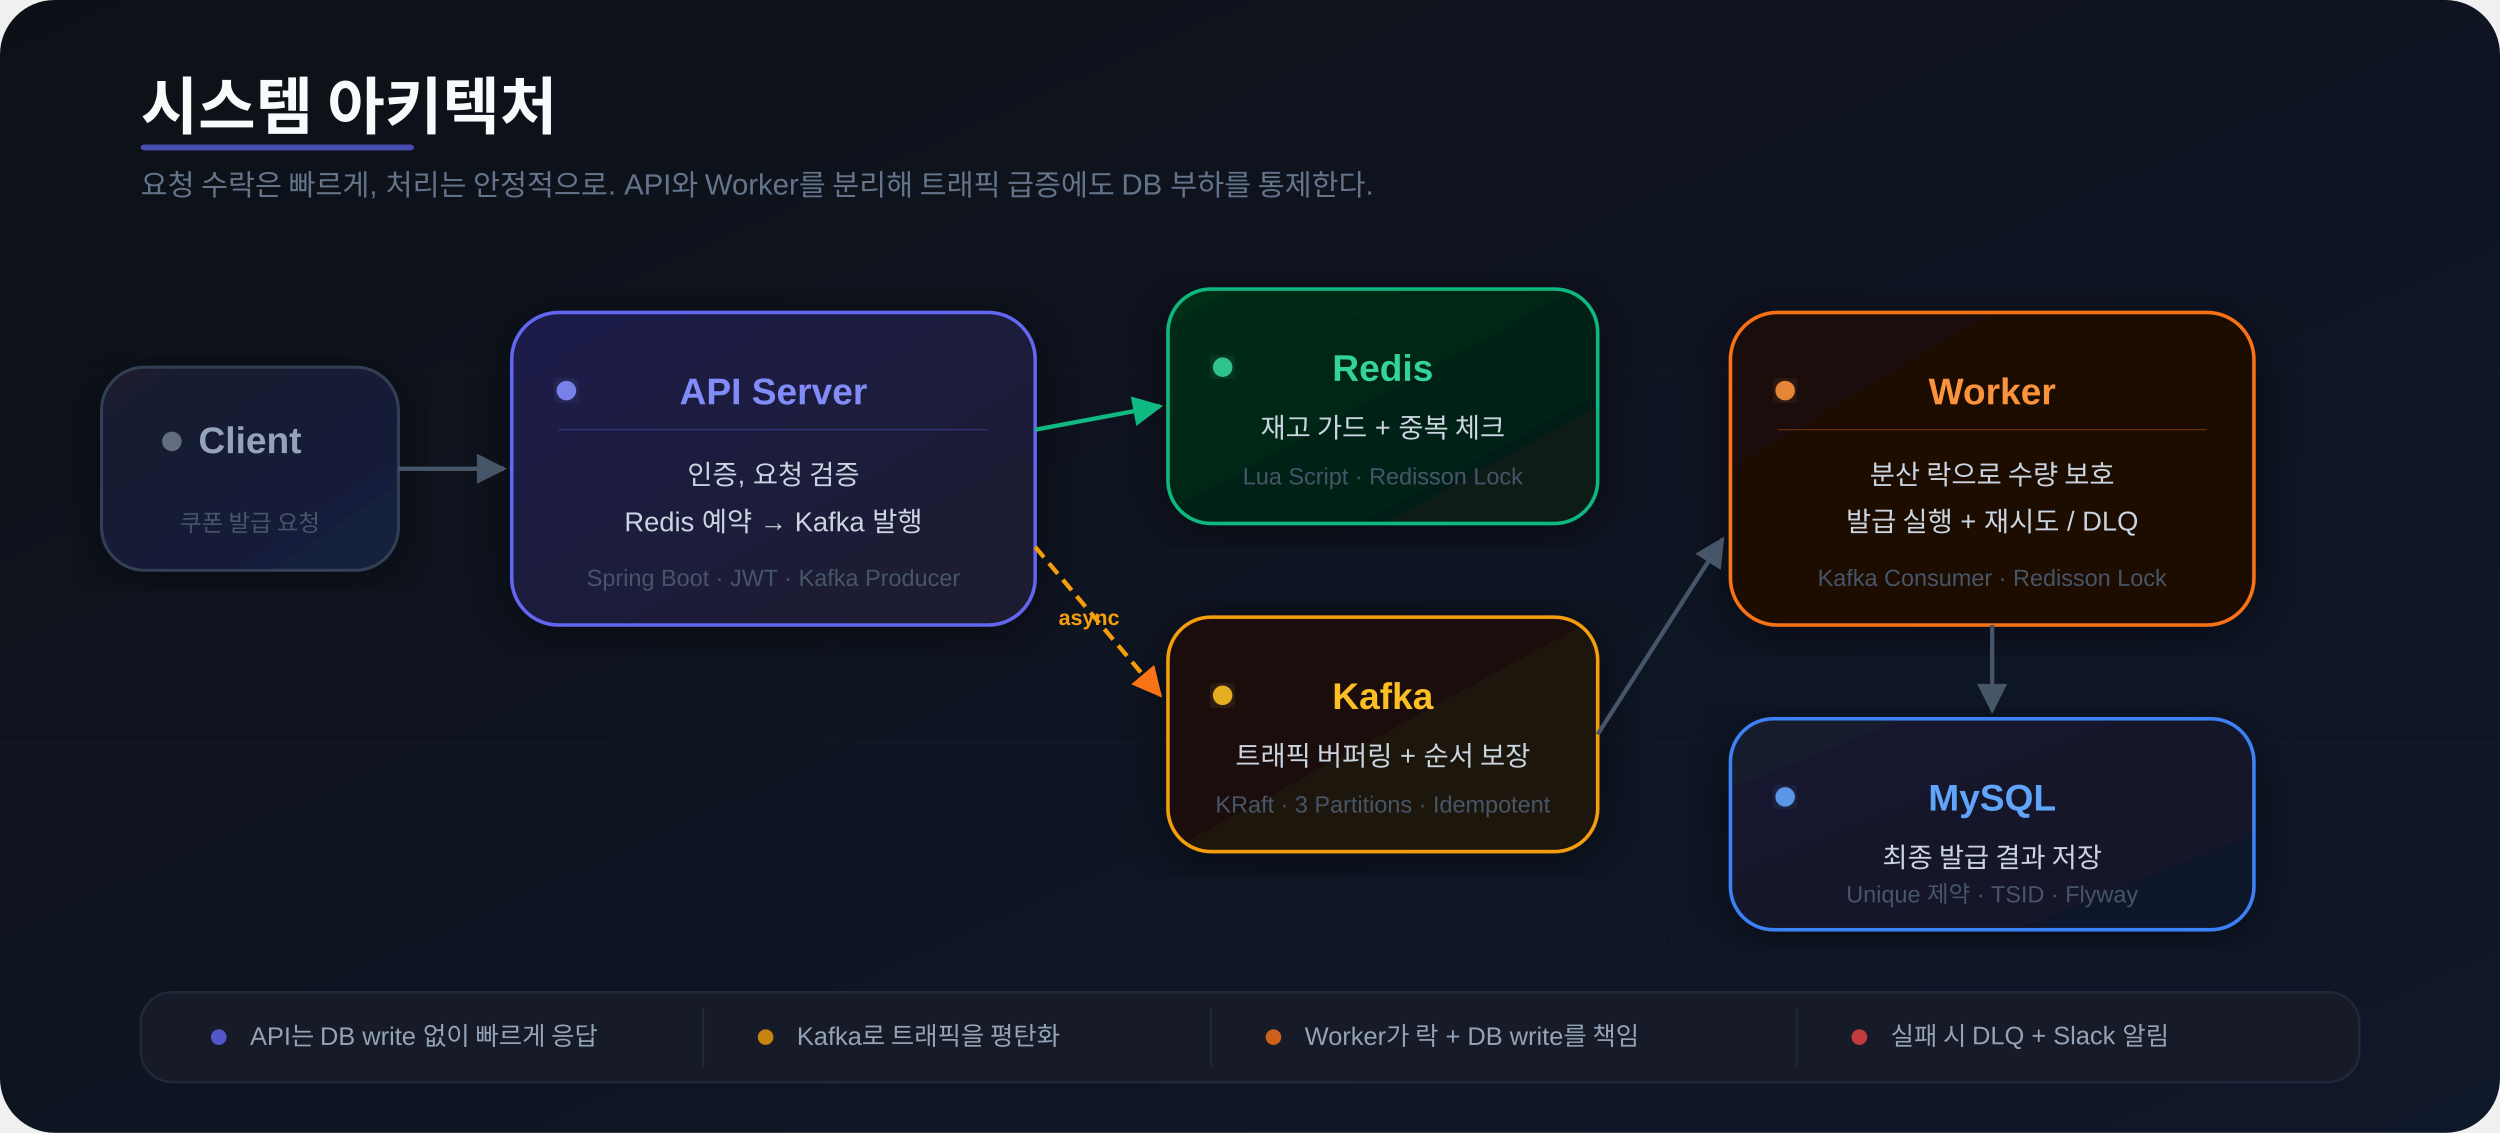
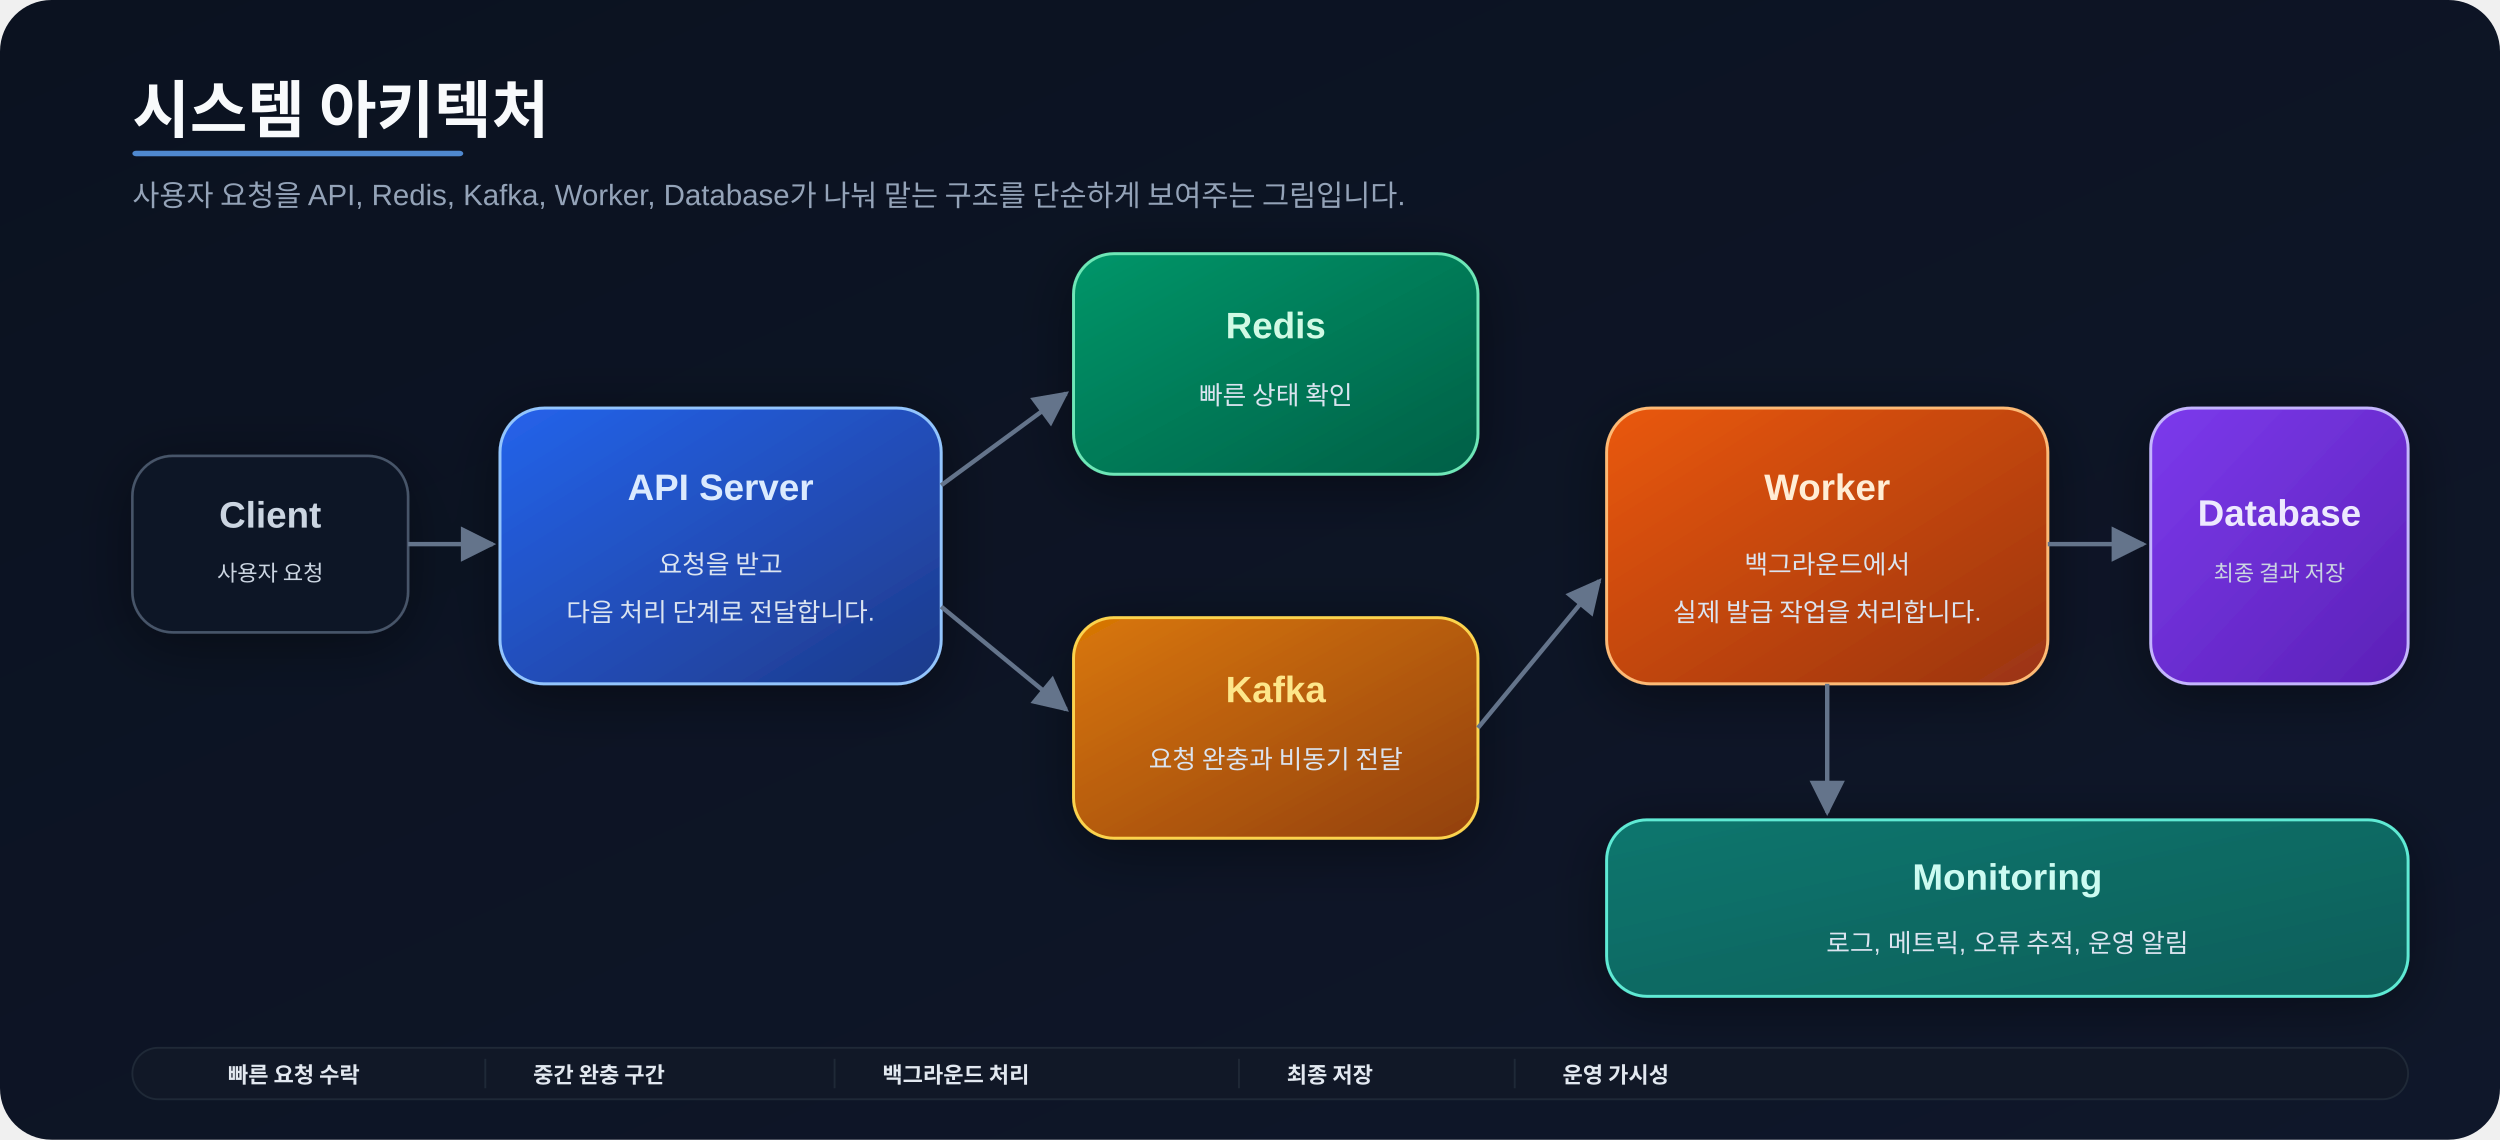
- <svg xmlns="http://www.w3.org/2000/svg" viewBox="0 0 1280 580" font-family="'Segoe UI', 'Apple SD Gothic Neo', Arial, sans-serif">
+ <svg xmlns="http://www.w3.org/2000/svg" viewBox="0 0 1360 620" font-family="'Segoe UI', 'Apple SD Gothic Neo', Arial, sans-serif">
  <defs>
    <linearGradient id="bg" x1="0%" y1="0%" x2="100%" y2="100%">
-       <stop offset="0%" stop-color="#0d1117" />
+       <stop offset="0%" stop-color="#0b1220" />
      <stop offset="100%" stop-color="#0f172a" />
    </linearGradient>
-     <linearGradient id="cg0" x1="0%" y1="0%" x2="100%" y2="100%">
-       <stop offset="0%" stop-color="#1a1a2e" />
-       <stop offset="100%" stop-color="#16213e" />
+     <linearGradient id="api" x1="0%" y1="0%" x2="100%" y2="100%">
+       <stop offset="0%" stop-color="#2563eb" />
+       <stop offset="100%" stop-color="#1e3a8a" />
    </linearGradient>
-     <linearGradient id="cg1" x1="0%" y1="0%" x2="100%" y2="100%">
-       <stop offset="0%" stop-color="#1e1b4b" />
-       <stop offset="100%" stop-color="#1a1a2e" />
+     <linearGradient id="redis" x1="0%" y1="0%" x2="100%" y2="100%">
+       <stop offset="0%" stop-color="#059669" />
+       <stop offset="100%" stop-color="#065f46" />
    </linearGradient>
-     <linearGradient id="cg2" x1="0%" y1="0%" x2="100%" y2="100%">
-       <stop offset="0%" stop-color="#052e16" />
-       <stop offset="100%" stop-color="#071a15" />
+     <linearGradient id="kafka" x1="0%" y1="0%" x2="100%" y2="100%">
+       <stop offset="0%" stop-color="#d97706" />
+       <stop offset="100%" stop-color="#92400e" />
    </linearGradient>
-     <linearGradient id="cg3" x1="0%" y1="0%" x2="100%" y2="100%">
-       <stop offset="0%" stop-color="#1c1107" />
-       <stop offset="100%" stop-color="#1a1207" />
+     <linearGradient id="worker" x1="0%" y1="0%" x2="100%" y2="100%">
+       <stop offset="0%" stop-color="#ea580c" />
+       <stop offset="100%" stop-color="#9a3412" />
    </linearGradient>
-     <linearGradient id="cg4" x1="0%" y1="0%" x2="100%" y2="100%">
-       <stop offset="0%" stop-color="#1c1107" />
-       <stop offset="100%" stop-color="#1a0f05" />
+     <linearGradient id="db" x1="0%" y1="0%" x2="100%" y2="100%">
+       <stop offset="0%" stop-color="#7c3aed" />
+       <stop offset="100%" stop-color="#5b21b6" />
    </linearGradient>
-     <linearGradient id="cg5" x1="0%" y1="0%" x2="100%" y2="100%">
-       <stop offset="0%" stop-color="#1a1a2e" />
-       <stop offset="100%" stop-color="#0f172a" />
+     <linearGradient id="monitor" x1="0%" y1="0%" x2="100%" y2="100%">
+       <stop offset="0%" stop-color="#0f766e" />
+       <stop offset="100%" stop-color="#115e59" />
    </linearGradient>
-     <marker id="arrGray" viewBox="0 0 10 10" refX="9" refY="5" markerWidth="7" markerHeight="7" orient="auto-start-reverse">
-       <path d="M 0 0 L 10 5 L 0 10 z" fill="#475569" />
+     <marker id="arrow" viewBox="0 0 10 10" refX="9" refY="5" markerWidth="8" markerHeight="8" orient="auto-start-reverse">
+       <path d="M 0 0 L 10 5 L 0 10 z" fill="#64748b" />
    </marker>
-     <marker id="arrOrange" viewBox="0 0 10 10" refX="9" refY="5" markerWidth="7" markerHeight="7" orient="auto-start-reverse">
-       <path d="M 0 0 L 10 5 L 0 10 z" fill="#f97316" />
-     </marker>
-     <marker id="arrGreen" viewBox="0 0 10 10" refX="9" refY="5" markerWidth="7" markerHeight="7" orient="auto-start-reverse">
-       <path d="M 0 0 L 10 5 L 0 10 z" fill="#10b981" />
-     </marker>
-     <filter id="glow">
-       <feGaussianBlur stdDeviation="7" result="b" />
-       <feMerge>
-         <feMergeNode in="b" />
-         <feMergeNode in="SourceGraphic" />
-       </feMerge>
-     </filter>
    <filter id="shadow">
-       <feDropShadow dx="0" dy="4" stdDeviation="14" flood-color="#000" flood-opacity="0.5" />
+       <feDropShadow dx="0" dy="6" stdDeviation="16" flood-color="#000" flood-opacity="0.4" />
    </filter>
    <style>
-       .title { fill: #f8fafc; font-size: 32px; font-weight: 700; }
-       .subtitle { fill: #64748b; font-size: 15px; }
-       .label { font-size: 19px; font-weight: 700; }
-       .body { fill: #cbd5e1; font-size: 14px; }
-       .tech { fill: #475569; font-size: 12px; }
-       .note { fill: #64748b; font-size: 13px; }
+       .title { fill: #f8fafc; font-size: 34px; font-weight: 700; }
+       .subtitle { fill: #94a3b8; font-size: 16px; }
+       .label { font-size: 20px; font-weight: 700; }
+       .body { fill: #dbe4f0; font-size: 14px; }
+       .meta { fill: #cbd5e1; font-size: 12px; }
+       .chip { fill: #e2e8f0; font-size: 12px; font-weight: 700; }
    </style>
  </defs>
-   <rect width="1280" height="580" rx="28" fill="url(#bg)" />
-   <line x1="0" y1="190" x2="1280" y2="190" stroke="#fff" stroke-width="0.3" opacity="0.04" />
-   <line x1="0" y1="380" x2="1280" y2="380" stroke="#fff" stroke-width="0.3" opacity="0.04" />
-   <line x1="426" y1="0" x2="426" y2="580" stroke="#fff" stroke-width="0.3" opacity="0.04" />
-   <line x1="852" y1="0" x2="852" y2="580" stroke="#fff" stroke-width="0.3" opacity="0.04" />
-   <text x="72" y="66" class="title">시스템 아키텍처</text>
-   <rect x="72" y="74" width="140" height="3" rx="2" fill="#6366f1" opacity="0.7" />
-   <text x="72" y="100" class="subtitle">요청 수락은 빠르게, 처리는 안정적으로. API와 Worker를 분리해 트래픽 급증에도 DB 부하를 통제한다.</text>
+   <rect width="1360" height="620" rx="28" fill="url(#bg)" />
+   <text x="72" y="72" class="title">시스템 아키텍처</text>
+   <rect x="72" y="82" width="180" height="3" rx="2" fill="#60a5fa" opacity="0.8" />
+   <text x="72" y="112" class="subtitle">사용자 요청을 API, Redis, Kafka, Worker, Database가 나눠 맡는 구조를 단순하게 보여주는 그림입니다.</text>
  <g filter="url(#shadow)">
-     <rect x="52" y="188" width="152" height="104" rx="22" fill="url(#cg0)" stroke="#334155" stroke-width="1.5" />
+     <rect x="72" y="248" width="150" height="96" rx="22" fill="#111827" stroke="#475569" stroke-width="1.4" />
+     <rect x="272" y="222" width="240" height="150" rx="24" fill="url(#api)" stroke="#93c5fd" stroke-width="1.6" />
+     <rect x="584" y="138" width="220" height="120" rx="22" fill="url(#redis)" stroke="#6ee7b7" stroke-width="1.6" />
+     <rect x="584" y="336" width="220" height="120" rx="22" fill="url(#kafka)" stroke="#fcd34d" stroke-width="1.6" />
+     <rect x="874" y="222" width="240" height="150" rx="24" fill="url(#worker)" stroke="#fdba74" stroke-width="1.6" />
+     <rect x="1170" y="222" width="140" height="150" rx="22" fill="url(#db)" stroke="#c4b5fd" stroke-width="1.6" />
+     <rect x="874" y="446" width="436" height="96" rx="22" fill="url(#monitor)" stroke="#5eead4" stroke-width="1.6" />
  </g>
-   <circle cx="88" cy="226" r="5" fill="#94a3b8" opacity="0.6" />
-   <text x="128" y="232" text-anchor="middle" fill="#94a3b8" class="label">Client</text>
-   <text x="128" y="272" text-anchor="middle" class="tech">쿠폰 발급 요청</text>
-   <g filter="url(#shadow)">
-     <rect x="262" y="160" width="268" height="160" rx="24" fill="url(#cg1)" stroke="#6366f1" stroke-width="1.8" />
-   </g>
-   <circle cx="290" cy="200" r="5" fill="#818cf8" filter="url(#glow)" opacity="0.9" />
-   <text x="396" y="207" text-anchor="middle" fill="#818cf8" class="label">API Server</text>
-   <line x1="286" y1="220" x2="506" y2="220" stroke="#6366f1" stroke-width="0.6" opacity="0.35" />
-   <text x="396" y="248" text-anchor="middle" class="body">인증, 요청 검증</text>
-   <text x="396" y="272" text-anchor="middle" class="body">Redis 예약 → Kafka 발행</text>
-   <text x="396" y="300" text-anchor="middle" class="tech">Spring Boot · JWT · Kafka Producer</text>
-   <g filter="url(#shadow)">
-     <rect x="598" y="148" width="220" height="120" rx="22" fill="url(#cg2)" stroke="#10b981" stroke-width="1.8" />
-   </g>
-   <circle cx="626" cy="188" r="5" fill="#34d399" filter="url(#glow)" opacity="0.9" />
-   <text x="708" y="195" text-anchor="middle" fill="#34d399" class="label">Redis</text>
-   <text x="708" y="224" text-anchor="middle" class="body">재고 가드 + 중복 체크</text>
-   <text x="708" y="248" text-anchor="middle" class="tech">Lua Script · Redisson Lock</text>
-   <g filter="url(#shadow)">
-     <rect x="598" y="316" width="220" height="120" rx="22" fill="url(#cg3)" stroke="#f59e0b" stroke-width="1.8" />
-   </g>
-   <circle cx="626" cy="356" r="5" fill="#fbbf24" filter="url(#glow)" opacity="0.9" />
-   <text x="708" y="363" text-anchor="middle" fill="#fbbf24" class="label">Kafka</text>
-   <text x="708" y="392" text-anchor="middle" class="body">트래픽 버퍼링 + 순서 보장</text>
-   <text x="708" y="416" text-anchor="middle" class="tech">KRaft · 3 Partitions · Idempotent</text>
-   <g filter="url(#shadow)">
-     <rect x="886" y="160" width="268" height="160" rx="24" fill="url(#cg4)" stroke="#f97316" stroke-width="1.8" />
-   </g>
-   <circle cx="914" cy="200" r="5" fill="#fb923c" filter="url(#glow)" opacity="0.9" />
-   <text x="1020" y="207" text-anchor="middle" fill="#fb923c" class="label">Worker</text>
-   <line x1="910" y1="220" x2="1130" y2="220" stroke="#f97316" stroke-width="0.6" opacity="0.35" />
-   <text x="1020" y="248" text-anchor="middle" class="body">분산 락으로 수량 보호</text>
-   <text x="1020" y="272" text-anchor="middle" class="body">발급 실행 + 재시도 / DLQ</text>
-   <text x="1020" y="300" text-anchor="middle" class="tech">Kafka Consumer · Redisson Lock</text>
-   <g filter="url(#shadow)">
-     <rect x="886" y="368" width="268" height="108" rx="22" fill="url(#cg5)" stroke="#3b82f6" stroke-width="1.8" />
-   </g>
-   <circle cx="914" cy="408" r="5" fill="#60a5fa" filter="url(#glow)" opacity="0.9" />
-   <text x="1020" y="415" text-anchor="middle" fill="#60a5fa" class="label">MySQL</text>
-   <text x="1020" y="444" text-anchor="middle" class="body">최종 발급 결과 저장</text>
-   <text x="1020" y="462" text-anchor="middle" class="tech">Unique 제약 · TSID · Flyway</text>
-   <line x1="204" y1="240" x2="258" y2="240" stroke="#475569" stroke-width="2.2" marker-end="url(#arrGray)" />
-   <line x1="530" y1="220" x2="594" y2="208" stroke="#10b981" stroke-width="2.2" marker-end="url(#arrGreen)" />
-   <line x1="530" y1="280" x2="594" y2="356" stroke="#f59e0b" stroke-width="2.2" stroke-dasharray="7,4" marker-end="url(#arrOrange)" />
-   <text x="542" y="320" fill="#f59e0b" font-size="11px" font-weight="700">async</text>
-   <line x1="818" y1="376" x2="882" y2="276" stroke="#475569" stroke-width="2.2" marker-end="url(#arrGray)" />
-   <line x1="1020" y1="320" x2="1020" y2="364" stroke="#475569" stroke-width="2.2" marker-end="url(#arrGray)" />
-   <rect x="72" y="508" width="1136" height="46" rx="16" fill="#161b27" stroke="#1e293b" stroke-width="1.2" />
-   <circle cx="112" cy="531" r="4" fill="#6366f1" opacity="0.8" />
-   <text x="128" y="535" fill="#94a3b8" font-size="13px">API는 DB write 없이 빠르게 응답</text>
-   <line x1="360" y1="516" x2="360" y2="546" stroke="#1e293b" stroke-width="1" />
-   <circle cx="392" cy="531" r="4" fill="#f59e0b" opacity="0.8" />
-   <text x="408" y="535" fill="#94a3b8" font-size="13px">Kafka로 트래픽을 평탄화</text>
-   <line x1="620" y1="516" x2="620" y2="546" stroke="#1e293b" stroke-width="1" />
-   <circle cx="652" cy="531" r="4" fill="#f97316" opacity="0.8" />
-   <text x="668" y="535" fill="#94a3b8" font-size="13px">Worker가 락 + DB write를 책임</text>
-   <line x1="920" y1="516" x2="920" y2="546" stroke="#1e293b" stroke-width="1" />
-   <circle cx="952" cy="531" r="4" fill="#ef4444" opacity="0.8" />
-   <text x="968" y="535" fill="#94a3b8" font-size="13px">실패 시 DLQ + Slack 알림</text>
+   <text x="147" y="287" text-anchor="middle" fill="#cbd5e1" class="label">Client</text>
+   <text x="147" y="316" text-anchor="middle" class="meta">사용자 요청</text>
+   <text x="392" y="272" text-anchor="middle" fill="#dbeafe" class="label">API Server</text>
+   <text x="392" y="312" text-anchor="middle" class="body">요청을 받고</text>
+   <text x="392" y="338" text-anchor="middle" class="body">다음 처리 단계로 전달합니다.</text>
+   <text x="694" y="184" text-anchor="middle" fill="#d1fae5" class="label">Redis</text>
+   <text x="694" y="220" text-anchor="middle" class="body">빠른 상태 확인</text>
+   <text x="694" y="382" text-anchor="middle" fill="#fde68a" class="label">Kafka</text>
+   <text x="694" y="418" text-anchor="middle" class="body">요청 완충과 비동기 전달</text>
+   <text x="994" y="272" text-anchor="middle" fill="#ffedd5" class="label">Worker</text>
+   <text x="994" y="312" text-anchor="middle" class="body">백그라운드에서</text>
+   <text x="994" y="338" text-anchor="middle" class="body">실제 발급 작업을 처리합니다.</text>
+   <text x="1240" y="286" text-anchor="middle" fill="#ede9fe" class="label">Database</text>
+   <text x="1240" y="316" text-anchor="middle" class="meta">최종 결과 저장</text>
+   <text x="1092" y="484" text-anchor="middle" fill="#ccfbf1" class="label">Monitoring</text>
+   <text x="1092" y="518" text-anchor="middle" class="body">로그, 메트릭, 오류 추적, 운영 알림</text>
+   <line x1="222" y1="296" x2="268" y2="296" stroke="#64748b" stroke-width="2.4" marker-end="url(#arrow)" />
+   <line x1="512" y1="264" x2="580" y2="214" stroke="#64748b" stroke-width="2.4" marker-end="url(#arrow)" />
+   <line x1="512" y1="330" x2="580" y2="386" stroke="#64748b" stroke-width="2.4" marker-end="url(#arrow)" />
+   <line x1="804" y1="396" x2="870" y2="316" stroke="#64748b" stroke-width="2.4" marker-end="url(#arrow)" />
+   <line x1="1114" y1="296" x2="1166" y2="296" stroke="#64748b" stroke-width="2.4" marker-end="url(#arrow)" />
+   <line x1="994" y1="372" x2="994" y2="442" stroke="#64748b" stroke-width="2.4" marker-end="url(#arrow)" />
+   <rect x="72" y="570" width="1238" height="28" rx="14" fill="#111827" stroke="#1f2937" stroke-width="1" />
+   <text x="124" y="589" class="chip">빠른 요청 수락</text>
+   <line x1="264" y1="576" x2="264" y2="592" stroke="#1f2937" stroke-width="1" />
+   <text x="290" y="589" class="chip">중간 완충 구간</text>
+   <line x1="454" y1="576" x2="454" y2="592" stroke="#1f2937" stroke-width="1" />
+   <text x="480" y="589" class="chip">백그라운드 처리</text>
+   <line x1="674" y1="576" x2="674" y2="592" stroke="#1f2937" stroke-width="1" />
+   <text x="700" y="589" class="chip">최종 저장</text>
+   <line x1="824" y1="576" x2="824" y2="592" stroke="#1f2937" stroke-width="1" />
+   <text x="850" y="589" class="chip">운영 가시성</text>
</svg>
